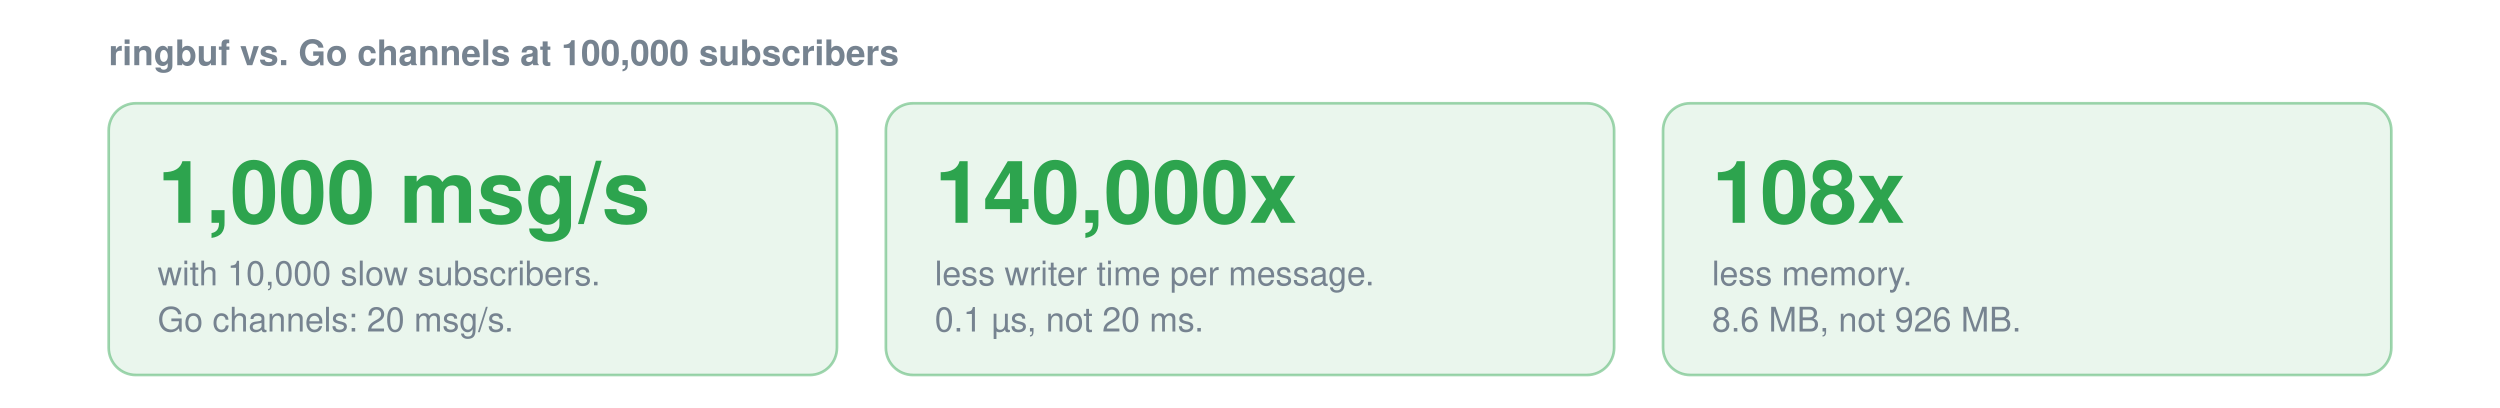
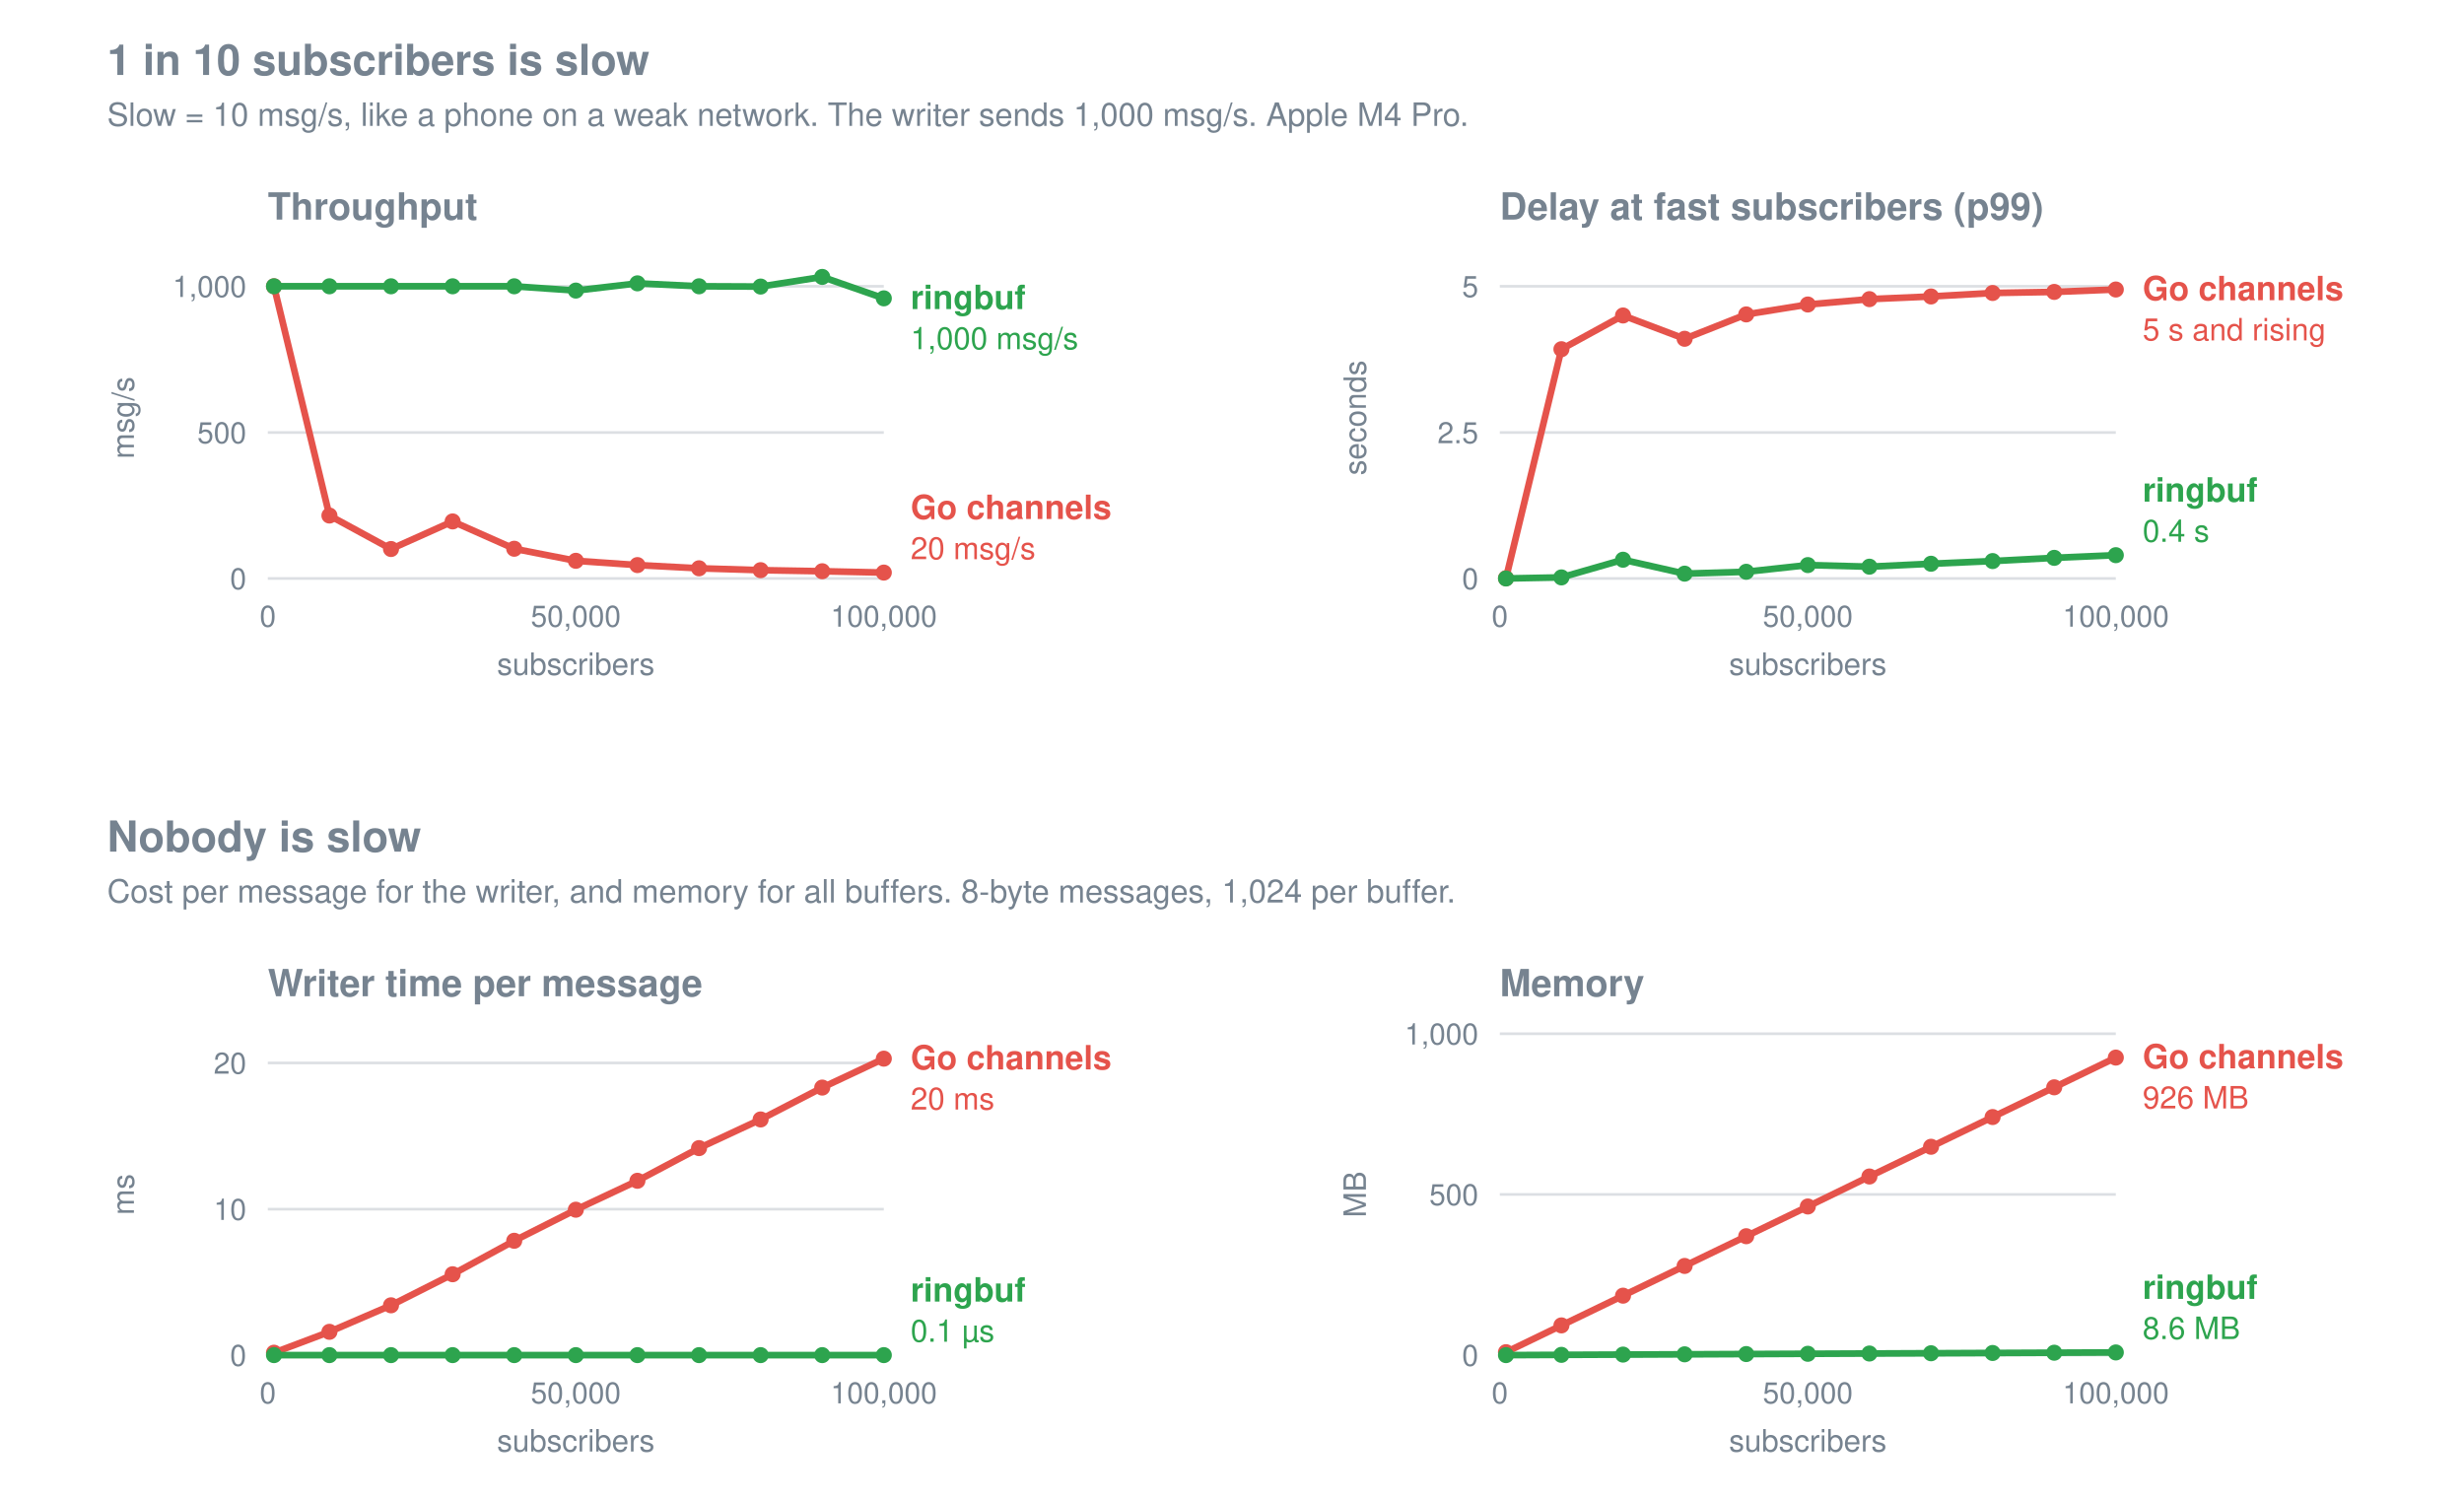
- <svg xmlns="http://www.w3.org/2000/svg" viewBox="0 0 920 150" width="920" height="150" font-family="-apple-system,BlinkMacSystemFont,Segoe UI,Helvetica,Arial,sans-serif" role="img" aria-label="ringbuf against Go channels at 100,000 subscribers: 1,000 messages per second where channels manage 20, 140,000 times less writer time, 108 times less memory.">
-   <text x="40.0" y="24.0" font-size="13" font-weight="600" fill="#768390">ringbuf vs. Go channels at 100,000 subscribers</text>
-   <rect x="40" y="38" width="268" height="100" rx="10" fill="#2da44e" fill-opacity="0.10" stroke="#2da44e" stroke-opacity="0.45" />
-   <text x="58.0" y="82.0" font-size="32" font-weight="700" fill="#2da44e">1,000 msg/s</text>
-   <text x="58.0" y="105.0" font-size="12.5" fill="#768390">with 10,000 slow subscribers.</text>
-   <text x="58.0" y="122.0" font-size="12.5" fill="#768390">Go channels: 20 msg/s.</text>
-   <rect x="326" y="38" width="268" height="100" rx="10" fill="#2da44e" fill-opacity="0.10" stroke="#2da44e" stroke-opacity="0.45" />
-   <text x="344.0" y="82.0" font-size="32" font-weight="700" fill="#2da44e">140,000x</text>
-   <text x="344.0" y="105.0" font-size="12.5" fill="#768390">less writer time per message.</text>
-   <text x="344.0" y="122.0" font-size="12.5" fill="#768390">0.1 µs, not 20 ms.</text>
-   <rect x="612" y="38" width="268" height="100" rx="10" fill="#2da44e" fill-opacity="0.10" stroke="#2da44e" stroke-opacity="0.45" />
-   <text x="630.0" y="82.0" font-size="32" font-weight="700" fill="#2da44e">108x</text>
-   <text x="630.0" y="105.0" font-size="12.5" fill="#768390">less memory.</text>
-   <text x="630.0" y="122.0" font-size="12.5" fill="#768390">8.6 MB, not 926 MB.</text>
+ <svg xmlns="http://www.w3.org/2000/svg" viewBox="0 0 920 560" width="920" height="560" font-family="-apple-system,BlinkMacSystemFont,Segoe UI,Helvetica,Arial,sans-serif" role="img" aria-label="Four charts up to 100,000 subscribers. With 1 in 10 subscribers slow, ringbuf keeps 1,000 messages per second and fast subscribers wait under half a second; Go channels fall to 20 messages per second and seconds of delay. Without slow subscribers, channels need 20 ms per message and 926 MB, ringbuf 0.1 microseconds and 8.6 MB.">
+   <text x="40.0" y="28.0" font-size="16" font-weight="700" fill="#768390">1 in 10 subscribers is slow</text>
+   <text x="40.0" y="47.0" font-size="12" fill="#768390">Slow = 10 msg/s, like a phone on a weak network. The writer sends 1,000 msg/s. Apple M4 Pro.</text>
+   <text x="100.0" y="82.0" font-size="14" font-weight="600" fill="#768390">Throughput</text>
+   <line x1="100" y1="216.0" x2="330" y2="216.0" stroke="#768390" stroke-opacity="0.25" />
+   <text x="92.0" y="220.0" font-size="11" text-anchor="end" fill="#768390">0</text>
+   <line x1="100" y1="161.5" x2="330" y2="161.5" stroke="#768390" stroke-opacity="0.25" />
+   <text x="92.0" y="165.5" font-size="11" text-anchor="end" fill="#768390">500</text>
+   <line x1="100" y1="106.9" x2="330" y2="106.9" stroke="#768390" stroke-opacity="0.25" />
+   <text x="92.0" y="110.9" font-size="11" text-anchor="end" fill="#768390">1,000</text>
+   <text x="50.0" y="156.0" font-size="11.5" text-anchor="middle" transform="rotate(-90 50.0 156.0)" fill="#768390">msg/s</text>
+   <text x="100.0" y="234.0" font-size="11" text-anchor="middle" fill="#768390">0</text>
+   <text x="215.0" y="234.0" font-size="11" text-anchor="middle" fill="#768390">50,000</text>
+   <text x="330.0" y="234.0" font-size="11" text-anchor="middle" fill="#768390">100,000</text>
+   <text x="215.0" y="252.0" font-size="11.5" text-anchor="middle" fill="#768390">subscribers</text>
+   <polyline points="102.3,106.9 123.0,192.5 146.0,205.0 169.0,194.7 192.0,204.9 215.0,209.4 238.0,211.0 261.0,212.2 284.0,212.9 307.0,213.3 330.0,213.8" fill="none" stroke="#e5534b" stroke-width="2.5" stroke-linejoin="round" stroke-linecap="round" />
+   <circle cx="102.3" cy="106.9" r="3" fill="#e5534b" />
+   <circle cx="123.0" cy="192.5" r="3" fill="#e5534b" />
+   <circle cx="146.0" cy="205.0" r="3" fill="#e5534b" />
+   <circle cx="169.0" cy="194.7" r="3" fill="#e5534b" />
+   <circle cx="192.0" cy="204.9" r="3" fill="#e5534b" />
+   <circle cx="215.0" cy="209.4" r="3" fill="#e5534b" />
+   <circle cx="238.0" cy="211.0" r="3" fill="#e5534b" />
+   <circle cx="261.0" cy="212.2" r="3" fill="#e5534b" />
+   <circle cx="284.0" cy="212.9" r="3" fill="#e5534b" />
+   <circle cx="307.0" cy="213.3" r="3" fill="#e5534b" />
+   <circle cx="330.0" cy="213.8" r="3" fill="#e5534b" />
+   <text x="340.0" y="193.8" font-size="12.5" font-weight="600" fill="#e5534b">Go channels</text>
+   <text x="340.0" y="208.8" font-size="11.5" fill="#e5534b">20 msg/s</text>
+   <polyline points="102.3,106.9 123.0,106.9 146.0,106.9 169.0,106.9 192.0,106.9 215.0,108.5 238.0,105.8 261.0,106.9 284.0,107.0 307.0,103.4 330.0,111.4" fill="none" stroke="#2da44e" stroke-width="2.5" stroke-linejoin="round" stroke-linecap="round" />
+   <circle cx="102.3" cy="106.9" r="3" fill="#2da44e" />
+   <circle cx="123.0" cy="106.9" r="3" fill="#2da44e" />
+   <circle cx="146.0" cy="106.9" r="3" fill="#2da44e" />
+   <circle cx="169.0" cy="106.9" r="3" fill="#2da44e" />
+   <circle cx="192.0" cy="106.9" r="3" fill="#2da44e" />
+   <circle cx="215.0" cy="108.5" r="3" fill="#2da44e" />
+   <circle cx="238.0" cy="105.8" r="3" fill="#2da44e" />
+   <circle cx="261.0" cy="106.9" r="3" fill="#2da44e" />
+   <circle cx="284.0" cy="107.0" r="3" fill="#2da44e" />
+   <circle cx="307.0" cy="103.4" r="3" fill="#2da44e" />
+   <circle cx="330.0" cy="111.4" r="3" fill="#2da44e" />
+   <text x="340.0" y="115.4" font-size="12.5" font-weight="600" fill="#2da44e">ringbuf</text>
+   <text x="340.0" y="130.4" font-size="11.5" fill="#2da44e">1,000 msg/s</text>
+   <text x="560.0" y="82.0" font-size="14" font-weight="600" fill="#768390">Delay at fast subscribers (p99)</text>
+   <line x1="560" y1="216.0" x2="790" y2="216.0" stroke="#768390" stroke-opacity="0.25" />
+   <text x="552.0" y="220.0" font-size="11" text-anchor="end" fill="#768390">0</text>
+   <line x1="560" y1="161.5" x2="790" y2="161.5" stroke="#768390" stroke-opacity="0.25" />
+   <text x="552.0" y="165.5" font-size="11" text-anchor="end" fill="#768390">2.5</text>
+   <line x1="560" y1="106.9" x2="790" y2="106.9" stroke="#768390" stroke-opacity="0.25" />
+   <text x="552.0" y="110.9" font-size="11" text-anchor="end" fill="#768390">5</text>
+   <text x="510.0" y="156.0" font-size="11.5" text-anchor="middle" transform="rotate(-90 510.0 156.0)" fill="#768390">seconds</text>
+   <text x="560.0" y="234.0" font-size="11" text-anchor="middle" fill="#768390">0</text>
+   <text x="675.0" y="234.0" font-size="11" text-anchor="middle" fill="#768390">50,000</text>
+   <text x="790.0" y="234.0" font-size="11" text-anchor="middle" fill="#768390">100,000</text>
+   <text x="675.0" y="252.0" font-size="11.5" text-anchor="middle" fill="#768390">subscribers</text>
+   <polyline points="562.3,215.9 583.0,130.4 606.0,117.8 629.0,126.5 652.0,117.4 675.0,113.7 698.0,111.7 721.0,110.7 744.0,109.4 767.0,109.0 790.0,108.1" fill="none" stroke="#e5534b" stroke-width="2.5" stroke-linejoin="round" stroke-linecap="round" />
+   <circle cx="562.3" cy="215.9" r="3" fill="#e5534b" />
+   <circle cx="583.0" cy="130.4" r="3" fill="#e5534b" />
+   <circle cx="606.0" cy="117.8" r="3" fill="#e5534b" />
+   <circle cx="629.0" cy="126.5" r="3" fill="#e5534b" />
+   <circle cx="652.0" cy="117.4" r="3" fill="#e5534b" />
+   <circle cx="675.0" cy="113.7" r="3" fill="#e5534b" />
+   <circle cx="698.0" cy="111.7" r="3" fill="#e5534b" />
+   <circle cx="721.0" cy="110.7" r="3" fill="#e5534b" />
+   <circle cx="744.0" cy="109.4" r="3" fill="#e5534b" />
+   <circle cx="767.0" cy="109.0" r="3" fill="#e5534b" />
+   <circle cx="790.0" cy="108.1" r="3" fill="#e5534b" />
+   <text x="800.0" y="112.1" font-size="12.5" font-weight="600" fill="#e5534b">Go channels</text>
+   <text x="800.0" y="127.1" font-size="11.5" fill="#e5534b">5 s and rising</text>
+   <polyline points="562.3,216.0 583.0,215.6 606.0,209.0 629.0,214.2 652.0,213.5 675.0,211.0 698.0,211.6 721.0,210.5 744.0,209.5 767.0,208.3 790.0,207.3" fill="none" stroke="#2da44e" stroke-width="2.5" stroke-linejoin="round" stroke-linecap="round" />
+   <circle cx="562.3" cy="216.0" r="3" fill="#2da44e" />
+   <circle cx="583.0" cy="215.6" r="3" fill="#2da44e" />
+   <circle cx="606.0" cy="209.0" r="3" fill="#2da44e" />
+   <circle cx="629.0" cy="214.2" r="3" fill="#2da44e" />
+   <circle cx="652.0" cy="213.5" r="3" fill="#2da44e" />
+   <circle cx="675.0" cy="211.0" r="3" fill="#2da44e" />
+   <circle cx="698.0" cy="211.6" r="3" fill="#2da44e" />
+   <circle cx="721.0" cy="210.5" r="3" fill="#2da44e" />
+   <circle cx="744.0" cy="209.5" r="3" fill="#2da44e" />
+   <circle cx="767.0" cy="208.3" r="3" fill="#2da44e" />
+   <circle cx="790.0" cy="207.3" r="3" fill="#2da44e" />
+   <text x="800.0" y="187.3" font-size="12.5" font-weight="600" fill="#2da44e">ringbuf</text>
+   <text x="800.0" y="202.3" font-size="11.5" fill="#2da44e">0.4 s</text>
+   <text x="40.0" y="318.0" font-size="16" font-weight="700" fill="#768390">Nobody is slow</text>
+   <text x="40.0" y="337.0" font-size="12" fill="#768390">Cost per message for the writer, and memory for all buffers. 8-byte messages, 1,024 per buffer.</text>
+   <text x="100.0" y="372.0" font-size="14" font-weight="600" fill="#768390">Writer time per message</text>
+   <line x1="100" y1="506.0" x2="330" y2="506.0" stroke="#768390" stroke-opacity="0.25" />
+   <text x="92.0" y="510.0" font-size="11" text-anchor="end" fill="#768390">0</text>
+   <line x1="100" y1="451.5" x2="330" y2="451.5" stroke="#768390" stroke-opacity="0.25" />
+   <text x="92.0" y="455.5" font-size="11" text-anchor="end" fill="#768390">10</text>
+   <line x1="100" y1="396.9" x2="330" y2="396.9" stroke="#768390" stroke-opacity="0.25" />
+   <text x="92.0" y="400.9" font-size="11" text-anchor="end" fill="#768390">20</text>
+   <text x="50.0" y="446.0" font-size="11.5" text-anchor="middle" transform="rotate(-90 50.0 446.0)" fill="#768390">ms</text>
+   <text x="100.0" y="524.0" font-size="11" text-anchor="middle" fill="#768390">0</text>
+   <text x="215.0" y="524.0" font-size="11" text-anchor="middle" fill="#768390">50,000</text>
+   <text x="330.0" y="524.0" font-size="11" text-anchor="middle" fill="#768390">100,000</text>
+   <text x="215.0" y="542.0" font-size="11.5" text-anchor="middle" fill="#768390">subscribers</text>
+   <polyline points="102.3,505.1 123.0,497.3 146.0,487.4 169.0,475.8 192.0,463.3 215.0,451.7 238.0,440.9 261.0,428.7 284.0,418.0 307.0,406.1 330.0,395.3" fill="none" stroke="#e5534b" stroke-width="2.5" stroke-linejoin="round" stroke-linecap="round" />
+   <circle cx="102.3" cy="505.1" r="3" fill="#e5534b" />
+   <circle cx="123.0" cy="497.3" r="3" fill="#e5534b" />
+   <circle cx="146.0" cy="487.4" r="3" fill="#e5534b" />
+   <circle cx="169.0" cy="475.8" r="3" fill="#e5534b" />
+   <circle cx="192.0" cy="463.3" r="3" fill="#e5534b" />
+   <circle cx="215.0" cy="451.7" r="3" fill="#e5534b" />
+   <circle cx="238.0" cy="440.9" r="3" fill="#e5534b" />
+   <circle cx="261.0" cy="428.7" r="3" fill="#e5534b" />
+   <circle cx="284.0" cy="418.0" r="3" fill="#e5534b" />
+   <circle cx="307.0" cy="406.1" r="3" fill="#e5534b" />
+   <circle cx="330.0" cy="395.3" r="3" fill="#e5534b" />
+   <text x="340.0" y="399.3" font-size="12.5" font-weight="600" fill="#e5534b">Go channels</text>
+   <text x="340.0" y="414.3" font-size="11.5" fill="#e5534b">20 ms</text>
+   <polyline points="102.3,506.0 123.0,506.0 146.0,506.0 169.0,506.0 192.0,506.0 215.0,506.0 238.0,506.0 261.0,506.0 284.0,506.0 307.0,506.0 330.0,506.0" fill="none" stroke="#2da44e" stroke-width="2.5" stroke-linejoin="round" stroke-linecap="round" />
+   <circle cx="102.3" cy="506.0" r="3" fill="#2da44e" />
+   <circle cx="123.0" cy="506.0" r="3" fill="#2da44e" />
+   <circle cx="146.0" cy="506.0" r="3" fill="#2da44e" />
+   <circle cx="169.0" cy="506.0" r="3" fill="#2da44e" />
+   <circle cx="192.0" cy="506.0" r="3" fill="#2da44e" />
+   <circle cx="215.0" cy="506.0" r="3" fill="#2da44e" />
+   <circle cx="238.0" cy="506.0" r="3" fill="#2da44e" />
+   <circle cx="261.0" cy="506.0" r="3" fill="#2da44e" />
+   <circle cx="284.0" cy="506.0" r="3" fill="#2da44e" />
+   <circle cx="307.0" cy="506.0" r="3" fill="#2da44e" />
+   <circle cx="330.0" cy="506.0" r="3" fill="#2da44e" />
+   <text x="340.0" y="486.0" font-size="12.5" font-weight="600" fill="#2da44e">ringbuf</text>
+   <text x="340.0" y="501.0" font-size="11.5" fill="#2da44e">0.1 µs</text>
+   <text x="560.0" y="372.0" font-size="14" font-weight="600" fill="#768390">Memory</text>
+   <line x1="560" y1="506.0" x2="790" y2="506.0" stroke="#768390" stroke-opacity="0.25" />
+   <text x="552.0" y="510.0" font-size="11" text-anchor="end" fill="#768390">0</text>
+   <line x1="560" y1="446.0" x2="790" y2="446.0" stroke="#768390" stroke-opacity="0.25" />
+   <text x="552.0" y="450.0" font-size="11" text-anchor="end" fill="#768390">500</text>
+   <line x1="560" y1="386.0" x2="790" y2="386.0" stroke="#768390" stroke-opacity="0.25" />
+   <text x="552.0" y="390.0" font-size="11" text-anchor="end" fill="#768390">1,000</text>
+   <text x="510.0" y="446.0" font-size="11.5" text-anchor="middle" transform="rotate(-90 510.0 446.0)" fill="#768390">MB</text>
+   <text x="560.0" y="524.0" font-size="11" text-anchor="middle" fill="#768390">0</text>
+   <text x="675.0" y="524.0" font-size="11" text-anchor="middle" fill="#768390">50,000</text>
+   <text x="790.0" y="524.0" font-size="11" text-anchor="middle" fill="#768390">100,000</text>
+   <text x="675.0" y="542.0" font-size="11.5" text-anchor="middle" fill="#768390">subscribers</text>
+   <polyline points="562.3,504.9 583.0,494.9 606.0,483.8 629.0,472.7 652.0,461.6 675.0,450.5 698.0,439.3 721.0,428.2 744.0,417.1 767.0,406.0 790.0,394.9" fill="none" stroke="#e5534b" stroke-width="2.5" stroke-linejoin="round" stroke-linecap="round" />
+   <circle cx="562.3" cy="504.9" r="3" fill="#e5534b" />
+   <circle cx="583.0" cy="494.9" r="3" fill="#e5534b" />
+   <circle cx="606.0" cy="483.8" r="3" fill="#e5534b" />
+   <circle cx="629.0" cy="472.7" r="3" fill="#e5534b" />
+   <circle cx="652.0" cy="461.6" r="3" fill="#e5534b" />
+   <circle cx="675.0" cy="450.5" r="3" fill="#e5534b" />
+   <circle cx="698.0" cy="439.3" r="3" fill="#e5534b" />
+   <circle cx="721.0" cy="428.2" r="3" fill="#e5534b" />
+   <circle cx="744.0" cy="417.1" r="3" fill="#e5534b" />
+   <circle cx="767.0" cy="406.0" r="3" fill="#e5534b" />
+   <circle cx="790.0" cy="394.9" r="3" fill="#e5534b" />
+   <text x="800.0" y="398.9" font-size="12.5" font-weight="600" fill="#e5534b">Go channels</text>
+   <text x="800.0" y="413.9" font-size="11.5" fill="#e5534b">926 MB</text>
+   <polyline points="562.3,506.0 583.0,505.9 606.0,505.8 629.0,505.7 652.0,505.6 675.0,505.5 698.0,505.4 721.0,505.3 744.0,505.2 767.0,505.1 790.0,505.0" fill="none" stroke="#2da44e" stroke-width="2.5" stroke-linejoin="round" stroke-linecap="round" />
+   <circle cx="562.3" cy="506.0" r="3" fill="#2da44e" />
+   <circle cx="583.0" cy="505.9" r="3" fill="#2da44e" />
+   <circle cx="606.0" cy="505.8" r="3" fill="#2da44e" />
+   <circle cx="629.0" cy="505.7" r="3" fill="#2da44e" />
+   <circle cx="652.0" cy="505.6" r="3" fill="#2da44e" />
+   <circle cx="675.0" cy="505.5" r="3" fill="#2da44e" />
+   <circle cx="698.0" cy="505.4" r="3" fill="#2da44e" />
+   <circle cx="721.0" cy="505.3" r="3" fill="#2da44e" />
+   <circle cx="744.0" cy="505.2" r="3" fill="#2da44e" />
+   <circle cx="767.0" cy="505.1" r="3" fill="#2da44e" />
+   <circle cx="790.0" cy="505.0" r="3" fill="#2da44e" />
+   <text x="800.0" y="485.0" font-size="12.5" font-weight="600" fill="#2da44e">ringbuf</text>
+   <text x="800.0" y="500.0" font-size="11.5" fill="#2da44e">8.6 MB</text>
</svg>
